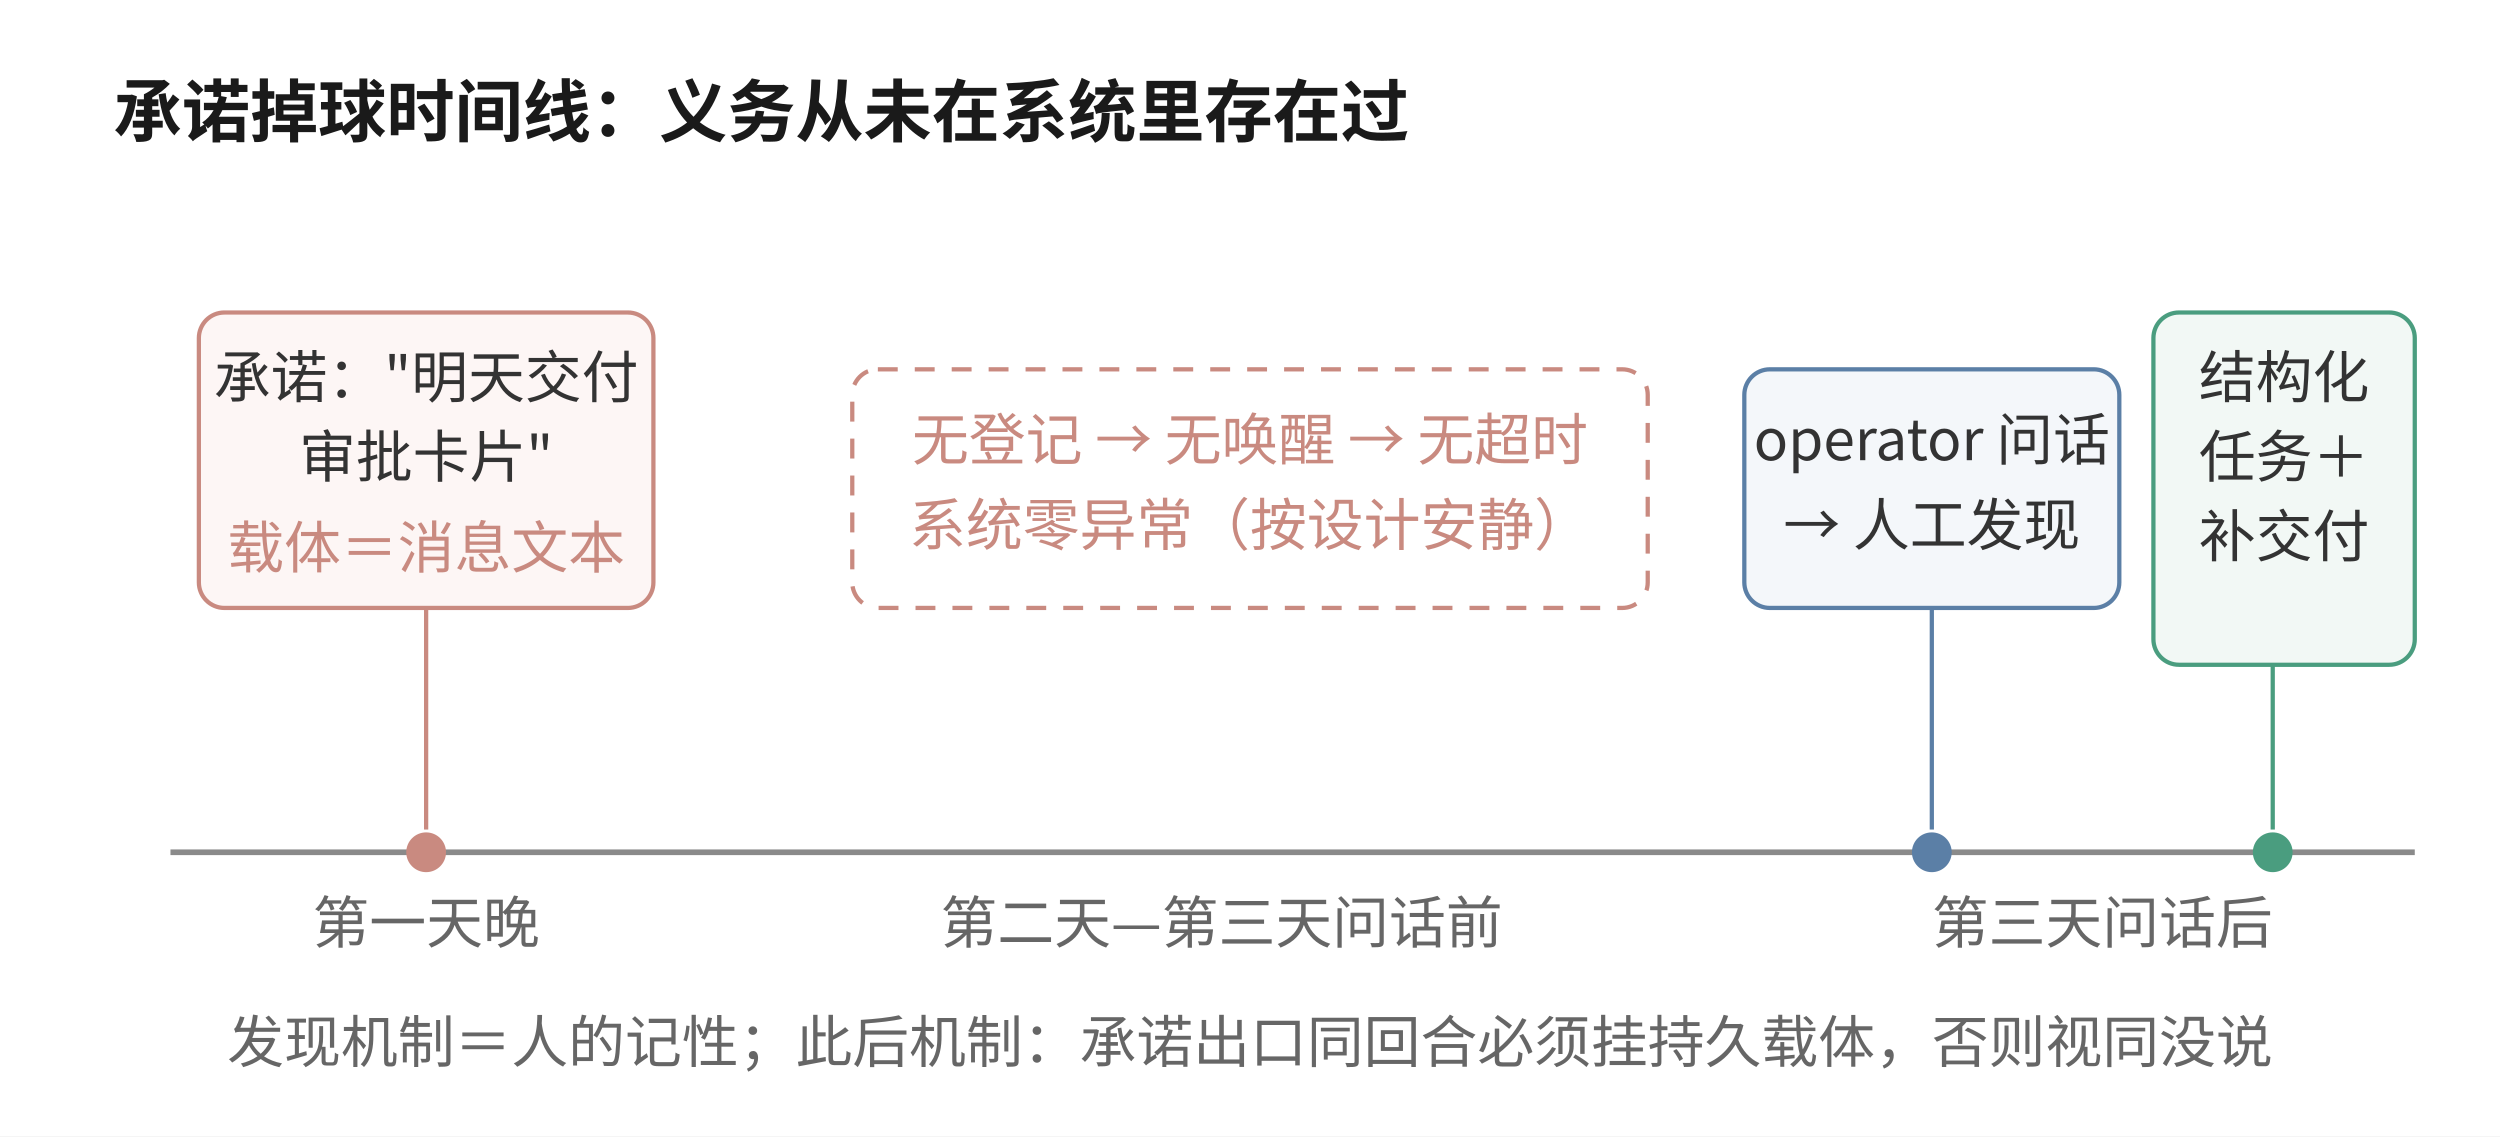
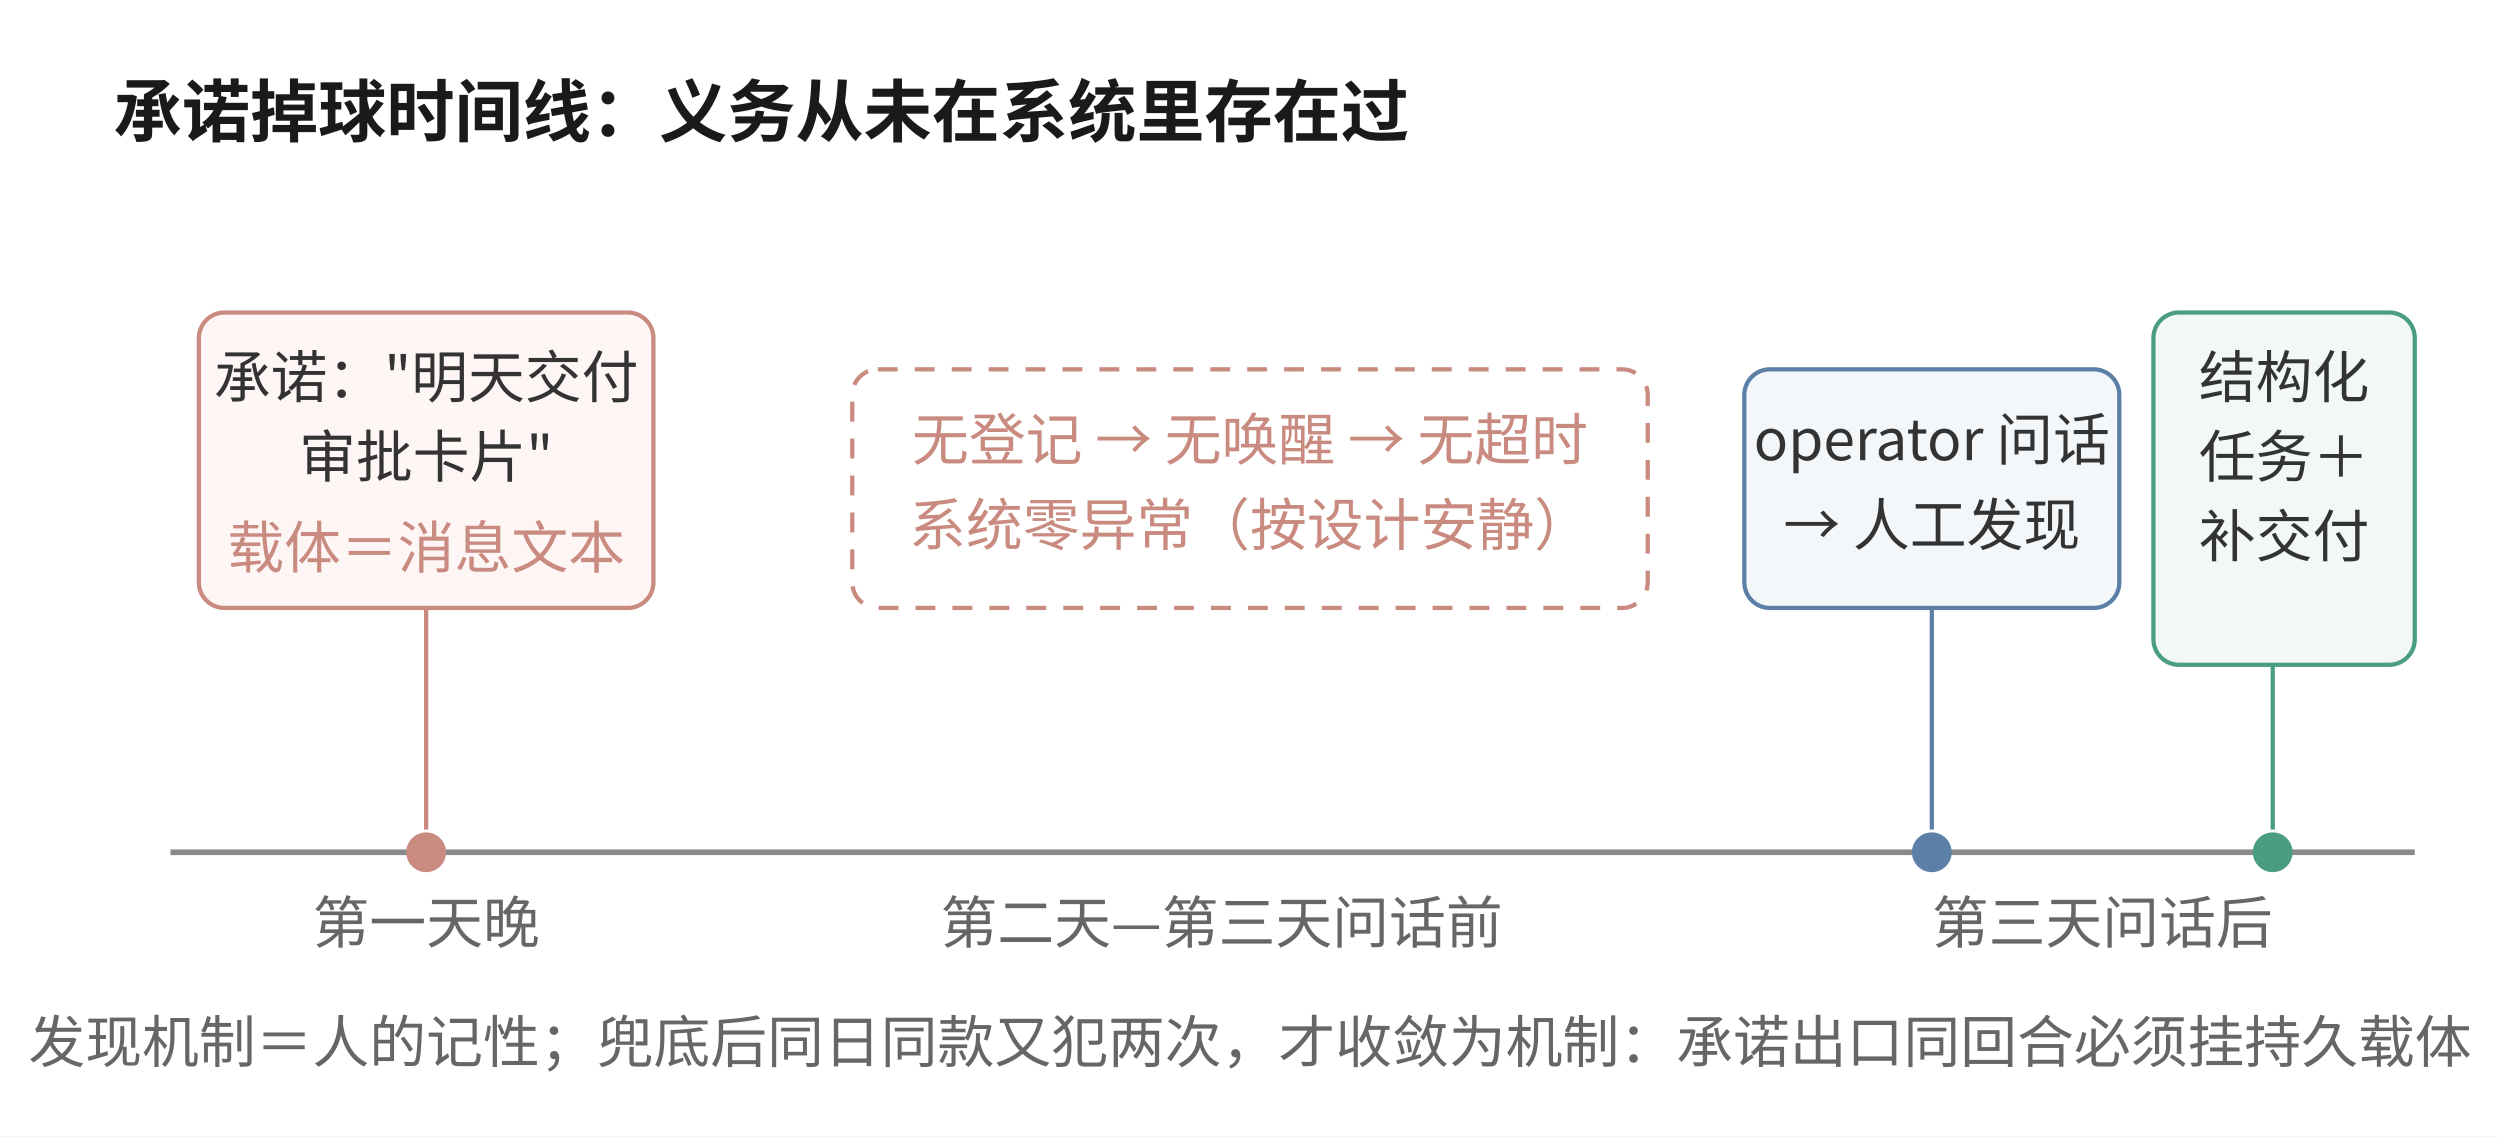
<svg xmlns="http://www.w3.org/2000/svg" width="880" height="400" viewBox="0 0 880 400" font-family="PingFang SC, Noto Sans CJK SC, Helvetica Neue, sans-serif">
  <rect width="880" height="400" fill="#ffffff" />
  <text x="40" y="48" font-size="24" font-weight="600" fill="#1a1a1a">承诺掉球时间线：义务从未在系统里存在过</text>
  <line x1="60" y1="300" x2="850" y2="300" stroke="#8a8a8a" stroke-width="2" />
  <text x="150" y="332" font-size="20" fill="#666666" text-anchor="middle">第一天晚</text>
  <text x="430" y="332" font-size="20" fill="#666666" text-anchor="middle">第二天—第三天问话前</text>
  <text x="740" y="332" font-size="20" fill="#666666" text-anchor="middle">第三天问话后</text>
  <circle cx="150" cy="300" r="7" fill="#c98a80" />
  <rect x="70" y="110" width="160" height="104" rx="9" fill="#fdf6f5" stroke="#c98a80" stroke-width="1.5" />
  <text x="150" y="140" font-size="20" fill="#333333" text-anchor="middle">承诺："明天交付</text>
  <text x="150" y="168" font-size="20" fill="#333333" text-anchor="middle">审批卡片"</text>
  <text x="150" y="200" font-size="20" fill="#c98a80" text-anchor="middle">载体＝消息文本</text>
  <line x1="150" y1="214" x2="150" y2="292" stroke="#c98a80" stroke-width="1.5" />
  <rect x="300" y="130" width="280" height="84" rx="9" fill="none" stroke="#c98a80" stroke-width="1.5" stroke-dasharray="7 6" />
  <text x="440" y="162" font-size="20" fill="#c98a80" text-anchor="middle">无登记 → 无唤醒 → 无超时</text>
  <text x="440" y="192" font-size="20" fill="#c98a80" text-anchor="middle">系统零异常（按设计安静）</text>
  <circle cx="680" cy="300" r="7" fill="#5b7fa6" />
  <rect x="614" y="130" width="132" height="84" rx="9" fill="#f4f7fa" stroke="#5b7fa6" stroke-width="1.5" />
  <text x="680" y="162" font-size="20" fill="#333333" text-anchor="middle">operator 问话</text>
  <text x="680" y="192" font-size="20" fill="#333333" text-anchor="middle">→ 人工发现</text>
  <line x1="680" y1="214" x2="680" y2="292" stroke="#5b7fa6" stroke-width="1.5" />
  <circle cx="800" cy="300" r="7" fill="#4a9d7f" />
  <rect x="758" y="110" width="92" height="124" rx="9" fill="#f2f8f5" stroke="#4a9d7f" stroke-width="1.5" />
  <text x="804" y="140" font-size="20" fill="#333333" text-anchor="middle">结构化</text>
  <text x="804" y="168" font-size="20" fill="#333333" text-anchor="middle">任务＋</text>
  <text x="804" y="196" font-size="20" fill="#333333" text-anchor="middle">补交付</text>
  <line x1="800" y1="234" x2="800" y2="292" stroke="#4a9d7f" stroke-width="1.5" />
-   <text x="440" y="374" font-size="20" fill="#666666" text-anchor="middle">发现机制＝人的记性；此后机制：承诺出口同回合必须挂持久载体，否则视同没说</text>
+   <text x="440" y="374" font-size="20" fill="#666666" text-anchor="middle">发现机制＝人的记性；兜底后同日同款又犯两次，才收敛为机制：承诺出口同回合必须挂持久载体</text>
</svg>
